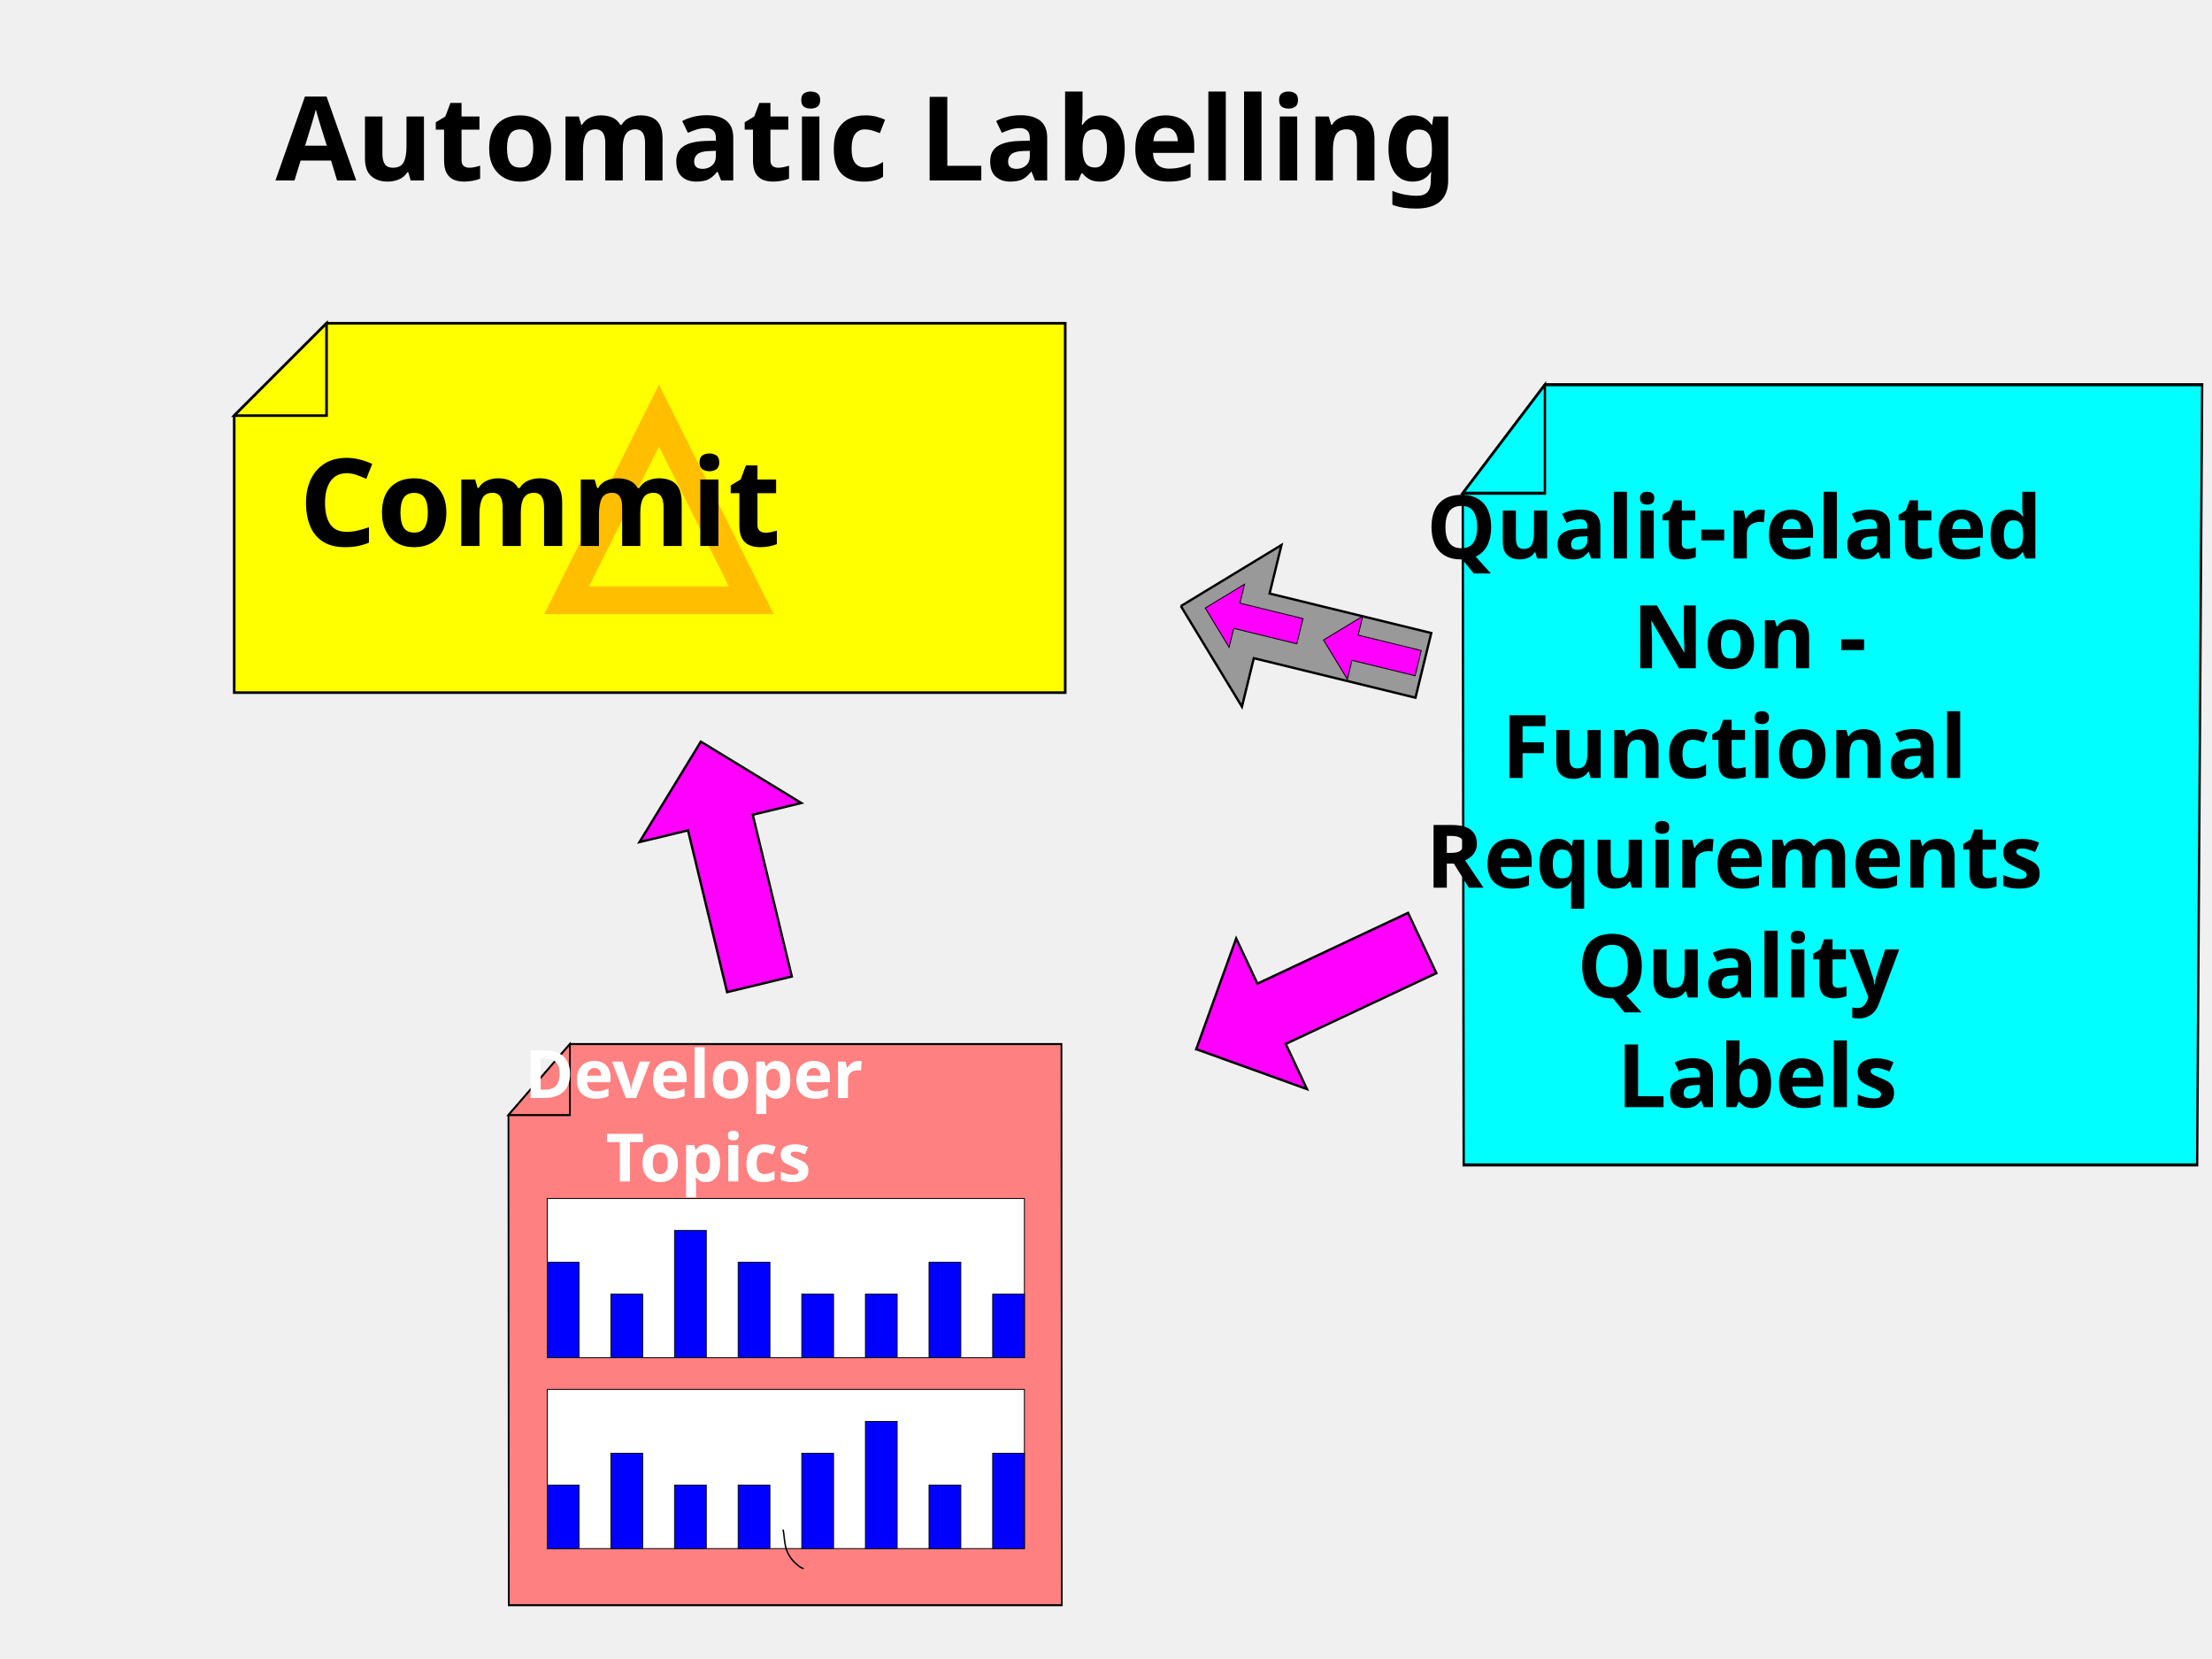
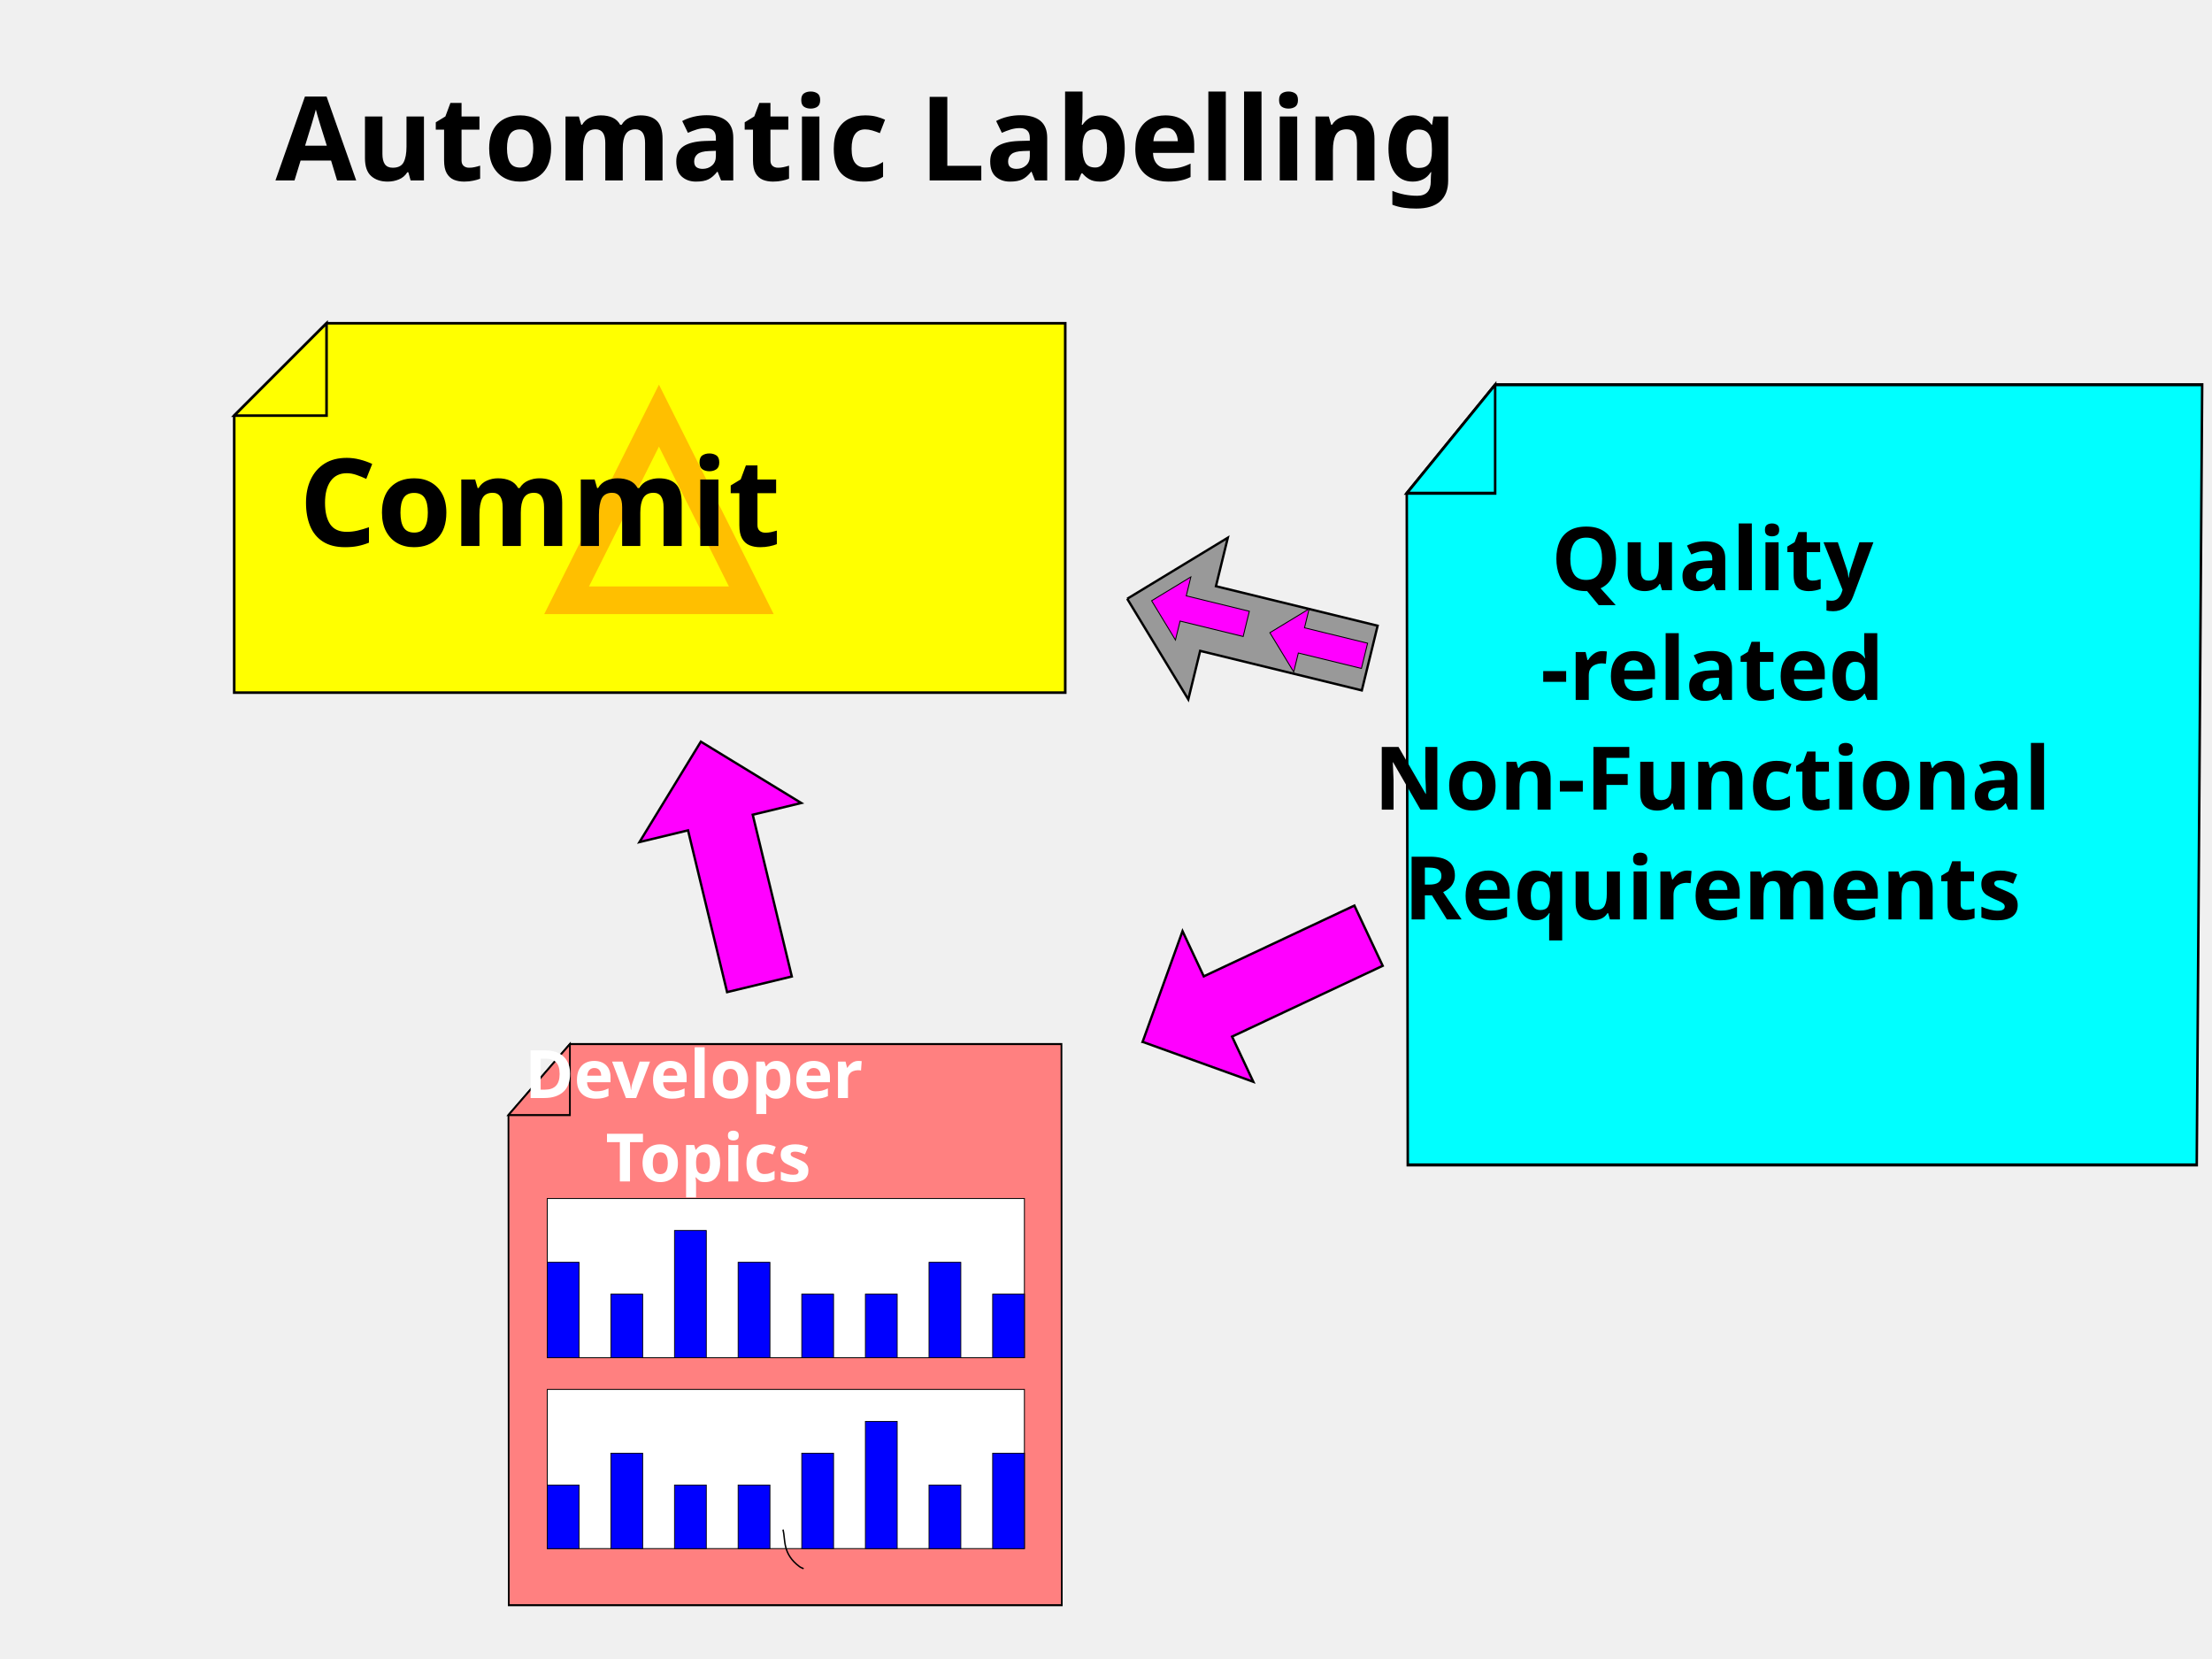
<svg xmlns="http://www.w3.org/2000/svg" width="453.543" height="340.157" id="svg2" version="1.0">
  <defs id="defs4">
    </defs>
  <g id="layer1" transform="translate(4.149475e-6,-698.0315)">
    <g id="g3190" transform="matrix(0.5343167,0,0,0.5343167,10.15647,342.1174)">
      <g id="g3178">
        <g id="g2402">
          <path transform="translate(-4.149475e-6,698.0315)" id="path2398" d="M 106.299,92.126 L 70.866,127.559 L 70.866,233.858 L 389.764,233.858 L 389.764,92.126 L 106.299,92.126 L 106.299,92.126 z" style="fill:#ffff00;fill-rule:evenodd;stroke:#000000;stroke-width:1px;stroke-linecap:butt;stroke-linejoin:miter;stroke-opacity:1" />
          <path transform="translate(-4.149475e-6,698.0315)" id="path2400" d="M 70.866,127.559 L 106.299,92.126 L 106.299,127.559 L 70.866,127.559 z" style="fill:#ffff00;fill-rule:evenodd;stroke:#000000;stroke-width:1px;stroke-linecap:butt;stroke-linejoin:miter;stroke-opacity:1" />
        </g>
        <path style="fill:none;fill-rule:evenodd;stroke:#ffbf00;stroke-width:10.63;stroke-linecap:butt;stroke-linejoin:miter;stroke-miterlimit:4;stroke-dasharray:none;stroke-opacity:1" d="M 198.425,896.457 L 233.858,825.591 L 269.291,896.457 L 198.425,896.457 z" id="path2406" />
      </g>
      <text id="text3184" y="875.619" x="230.641" style="font-size:46.695px;font-style:normal;font-weight:bold;text-align:center;writing-mode:lr-tb;text-anchor:middle;fill:#000000;fill-opacity:1;stroke:none;stroke-width:1px;stroke-linecap:butt;stroke-linejoin:miter;stroke-opacity:1;font-family:Sans;-inkscape-font-specification:Sans" xml:space="preserve">
        <tspan id="tspan3188" y="875.619" x="230.641">Commit</tspan>
      </text>
    </g>
    <path style="fill:#ff00ff;fill-rule:evenodd;stroke:#000000;stroke-width:0.482px;stroke-linecap:butt;stroke-linejoin:miter;stroke-opacity:1" d="M 143.701,850.098 L 131.121,870.688 C 131.121,870.688 141.072,868.285 141.072,868.285 L 149.083,901.455 L 162.351,898.25 L 154.34,865.081 L 164.291,862.677 L 143.701,850.098 z" id="path3296" />
    <g id="g4093" transform="translate(-65.76093,-11.03564)">
      <g style="fill:#ff8080" transform="matrix(0.9056603,0,0,0.921367,148.2738,70.4726)" id="g4057">
        <g style="fill:#ff8080" id="g4059" transform="matrix(0.3925926,0,0,0.4459937,65.73658,519.2969)">
          <path style="fill:#ff8080;fill-rule:evenodd;stroke:#000000;stroke-width:1px;stroke-linecap:butt;stroke-linejoin:miter;stroke-opacity:1" d="M -70.866,910.63 L -106.299,946.063 L -106.116,1190.618 L 212.782,1190.618 L 212.598,910.63 L -70.866,910.63 L -70.866,910.63 z" id="path4061" />
          <path style="fill:#ff8080;fill-rule:evenodd;stroke:#000000;stroke-width:1px;stroke-linecap:butt;stroke-linejoin:miter;stroke-opacity:1" d="M -106.299,946.063 L -70.866,910.63 L -70.866,946.063 L -106.299,946.063 z" id="path4063" />
        </g>
      </g>
      <g transform="translate(3.760277,16.53378)" id="g4005">
        <g transform="translate(-80.67671,63.99376)" id="g4031">
          <g id="g2559" transform="matrix(0.1630885,0,0,0.1630885,317.3458,841.4254)">
            <rect style="fill:#ffffff;fill-rule:evenodd;stroke:#000000;stroke-width:1.118px;stroke-linecap:butt;stroke-linejoin:miter;stroke-opacity:1" id="rect2566" width="599.882" height="200.132" x="-382.97" y="201.453" />
            <rect style="fill:#0000ff;fill-rule:evenodd;stroke:#000000;stroke-width:1px;stroke-linecap:butt;stroke-linejoin:miter;stroke-opacity:1" id="rect2568" width="40" height="120" x="-383.029" y="281.644" />
            <rect style="fill:#0000ff;fill-rule:evenodd;stroke:#000000;stroke-width:1px;stroke-linecap:butt;stroke-linejoin:miter;stroke-opacity:1" id="rect2570" width="40" height="80" x="-303.029" y="321.644" />
            <rect style="fill:#0000ff;fill-rule:evenodd;stroke:#000000;stroke-width:1px;stroke-linecap:butt;stroke-linejoin:miter;stroke-opacity:1" id="rect2572" width="40" height="160" x="-223.029" y="241.644" />
            <rect style="fill:#0000ff;fill-rule:evenodd;stroke:#000000;stroke-width:1px;stroke-linecap:butt;stroke-linejoin:miter;stroke-opacity:1" id="rect2574" width="40" height="120" x="-143.029" y="281.644" />
            <rect style="fill:#0000ff;fill-rule:evenodd;stroke:#000000;stroke-width:1px;stroke-linecap:butt;stroke-linejoin:miter;stroke-opacity:1" id="rect2576" width="40" height="120" x="96.971" y="281.644" />
            <rect style="fill:#0000ff;fill-rule:evenodd;stroke:#000000;stroke-width:1px;stroke-linecap:butt;stroke-linejoin:miter;stroke-opacity:1" id="rect2578" width="40" height="80" x="176.971" y="321.644" />
            <rect style="fill:#0000ff;fill-rule:evenodd;stroke:#000000;stroke-width:1px;stroke-linecap:butt;stroke-linejoin:miter;stroke-opacity:1" id="rect2580" width="40" height="80" x="-63.029" y="321.644" />
            <rect style="fill:#0000ff;fill-rule:evenodd;stroke:#000000;stroke-width:1px;stroke-linecap:butt;stroke-linejoin:miter;stroke-opacity:1" id="rect2582" width="40" height="80" x="16.971" y="321.644" />
          </g>
          <g id="g2579" transform="matrix(0.1630885,0,0,0.1630885,317.3458,841.4254)">
            <rect style="fill:#ffffff;fill-rule:evenodd;stroke:#000000;stroke-width:1.118px;stroke-linecap:butt;stroke-linejoin:miter;stroke-opacity:1" id="rect2584" width="599.882" height="200.132" x="-216.912" y="441.453" transform="scale(-1,1)" />
            <rect style="fill:#0000ff;fill-rule:evenodd;stroke:#000000;stroke-width:1px;stroke-linecap:butt;stroke-linejoin:miter;stroke-opacity:1" id="rect2586" width="40" height="120" x="-216.971" y="521.644" transform="scale(-1,1)" />
            <rect style="fill:#0000ff;fill-rule:evenodd;stroke:#000000;stroke-width:1px;stroke-linecap:butt;stroke-linejoin:miter;stroke-opacity:1" id="rect2588" width="40" height="80" x="-136.971" y="561.644" transform="scale(-1,1)" />
            <rect style="fill:#0000ff;fill-rule:evenodd;stroke:#000000;stroke-width:1px;stroke-linecap:butt;stroke-linejoin:miter;stroke-opacity:1" id="rect2590" width="40" height="160" x="-56.971" y="481.644" transform="scale(-1,1)" />
            <rect style="fill:#0000ff;fill-rule:evenodd;stroke:#000000;stroke-width:1px;stroke-linecap:butt;stroke-linejoin:miter;stroke-opacity:1" id="rect2592" width="40" height="120" x="23.029" y="521.644" transform="scale(-1,1)" />
            <rect style="fill:#0000ff;fill-rule:evenodd;stroke:#000000;stroke-width:1px;stroke-linecap:butt;stroke-linejoin:miter;stroke-opacity:1" id="rect2594" width="40" height="120" x="263.029" y="521.644" transform="scale(-1,1)" />
            <rect style="fill:#0000ff;fill-rule:evenodd;stroke:#000000;stroke-width:1px;stroke-linecap:butt;stroke-linejoin:miter;stroke-opacity:1" id="rect2596" width="40" height="80" x="343.029" y="561.644" transform="scale(-1,1)" />
            <rect style="fill:#0000ff;fill-rule:evenodd;stroke:#000000;stroke-width:1px;stroke-linecap:butt;stroke-linejoin:miter;stroke-opacity:1" id="rect2598" width="40" height="80" x="103.029" y="561.644" transform="scale(-1,1)" />
            <rect style="fill:#0000ff;fill-rule:evenodd;stroke:#000000;stroke-width:1px;stroke-linecap:butt;stroke-linejoin:miter;stroke-opacity:1" id="rect2600" width="40" height="80" x="183.029" y="561.644" transform="scale(-1,1)" />
          </g>
          <text id="text3860" y="853.676" x="307.469" style="font-size:13.682px;font-style:normal;font-weight:bold;text-align:center;text-anchor:middle;fill:#ffffff;fill-opacity:1;stroke:none;stroke-width:1px;stroke-linecap:butt;stroke-linejoin:miter;stroke-opacity:1;font-family:Sans" xml:space="preserve">
            <tspan id="tspan2648" y="853.676" x="309.847">Developer </tspan>
            <tspan id="tspan4003" y="870.779" x="307.469">Topics</tspan>
          </text>
          <path id="path4560" d="M 303.229,942.16 C 303.763,944.297 303.052,947.09 306.605,949.755 C 306.856,949.943 307.167,950.036 307.448,950.176" style="fill:none;fill-rule:evenodd;stroke:#000000;stroke-width:0.295px;stroke-linecap:butt;stroke-linejoin:miter;stroke-opacity:1" />
        </g>
      </g>
    </g>
    <g id="g4071" transform="translate(288.871,-140.6024)">
-       <g transform="matrix(0.4754167,0,0,0.6278012,61.58451,345.8239)" id="g4073">
+       <g transform="matrix(0.5114137,0,0,0.6278012,53.93161,345.8239)" id="g4073">
        <path id="path4075" d="m -70.866,910.63 -35.433,35.433 0.402,219.382 316.32,0 2.176,-254.815 -283.465,0 0,0 z" style="fill:#00ffff;fill-rule:evenodd;stroke:#000000;stroke-width:1px;stroke-linecap:butt;stroke-linejoin:miter;stroke-opacity:1" />
        <path id="path4077" d="m -106.299,946.063 35.433,-35.433 0,35.433 -35.433,0 z" style="fill:#00ffff;fill-rule:evenodd;stroke:#000000;stroke-width:1px;stroke-linecap:butt;stroke-linejoin:miter;stroke-opacity:1" />
      </g>
-       <text id="text4079" y="953.15" x="87.783" style="font-size:18px;font-style:normal;font-weight:bold;text-align:center;writing-mode:lr-tb;text-anchor:middle;fill:#000000;fill-opacity:1;stroke:none;font-family:Sans;-inkscape-font-specification:Sans" xml:space="preserve">
-         <tspan y="953.15" x="87.783" id="tspan4081">Qualit-related</tspan>
-         <tspan y="975.65" x="90.912" id="tspan3046">Non -</tspan>
-         <tspan y="998.15" x="87.783" id="tspan4087">Functional</tspan>
-         <tspan y="1020.65" x="87.783" id="tspan3044">Requirements</tspan>
-         <tspan y="1043.15" x="90.912" id="tspan4091">Quality </tspan>
-         <tspan id="tspan4083" y="1065.65" x="87.783">Labels</tspan>
+       <text id="text4079" y="959.65" x="83.283" style="font-size:18px;font-style:normal;font-weight:bold;text-align:center;writing-mode:lr-tb;text-anchor:middle;fill:#000000;fill-opacity:1;stroke:none;font-family:Sans;-inkscape-font-specification:Sans" xml:space="preserve">
+         <tspan y="959.65" x="83.283" id="tspan4081">Quality</tspan>
+         <tspan y="982.15" x="83.283" id="tspan3049">-related</tspan>
+         <tspan y="1004.65" x="83.283" id="tspan4087">Non-Functional</tspan>
+         <tspan y="1027.149" x="83.283" id="tspan3044">Requirements</tspan>
+         <tspan id="tspan4083" y="1049.65" x="83.283" />
      </text>
    </g>
-     <path id="path4127" d="m 245.278,913.151 22.698,8.186 c 0,0 -4.354,-9.265 -4.354,-9.265 l 30.884,-14.512 -5.805,-12.354 -30.884,14.512 -4.354,-9.265 -8.186,22.698 z" style="fill:#ff00ff;fill-rule:evenodd;stroke:#000000;stroke-width:0.482px;stroke-linecap:butt;stroke-linejoin:miter;stroke-opacity:1" />
+     <path id="path4127" d="m 234.278,911.651 22.698,8.186 c 0,0 -4.354,-9.265 -4.354,-9.265 l 30.884,-14.512 -5.805,-12.354 -30.884,14.512 -4.354,-9.265 -8.186,22.698 z" style="fill:#ff00ff;fill-rule:evenodd;stroke:#000000;stroke-width:0.482px;stroke-linecap:butt;stroke-linejoin:miter;stroke-opacity:1" />
    <text xml:space="preserve" style="font-size:24px;font-style:normal;font-weight:bold;writing-mode:lr-tb;fill:#000000;fill-opacity:1;stroke:none;stroke-width:1px;stroke-linecap:butt;stroke-linejoin:miter;stroke-opacity:1;font-family:Sans;-inkscape-font-specification:Sans" x="56.477" y="735.033" id="text4909">
      <tspan id="tspan4911" x="56.477" y="735.033">Automatic Labelling</tspan>
    </text>
-     <path id="path4127-6" d="m 242.122,822.304 12.523,20.625 c 0,0 2.431,-9.944 2.431,-9.944 l 33.148,8.102 3.241,-13.259 -33.148,-8.102 2.431,-9.944 -20.625,12.523 z" style="fill:#999999;fill-rule:evenodd;stroke:#000000;stroke-width:0.482px;stroke-linecap:butt;stroke-linejoin:miter;stroke-opacity:1" />
-     <path id="path4127-6-6" d="m 247.125,822.708 4.887,8.048 c 0,0 0.948,-3.881 0.948,-3.881 l 12.935,3.162 1.265,-5.174 -12.935,-3.162 0.948,-3.881 -8.048,4.887 z" style="fill:#ff00ff;fill-rule:evenodd;stroke:#000000;stroke-width:0.188px;stroke-linecap:butt;stroke-linejoin:miter;stroke-opacity:1" />
-     <path id="path4127-6-6-2" d="m 271.372,829.258 4.887,8.048 c 0,0 0.948,-3.881 0.948,-3.881 l 12.935,3.162 1.265,-5.174 -12.935,-3.162 0.948,-3.881 -8.048,4.887 z" style="fill:#ff00ff;fill-rule:evenodd;stroke:#000000;stroke-width:0.188px;stroke-linecap:butt;stroke-linejoin:miter;stroke-opacity:1" />
+     <path id="path4127-6" d="m 231.122,820.804 12.523,20.625 c 0,0 2.431,-9.944 2.431,-9.944 l 33.148,8.102 3.241,-13.259 -33.148,-8.102 2.431,-9.944 -20.625,12.523 z" style="fill:#999999;fill-rule:evenodd;stroke:#000000;stroke-width:0.482px;stroke-linecap:butt;stroke-linejoin:miter;stroke-opacity:1" />
+     <path id="path4127-6-6" d="m 236.125,821.208 4.887,8.048 c 0,0 0.948,-3.881 0.948,-3.881 l 12.935,3.162 1.265,-5.174 -12.935,-3.162 0.948,-3.881 -8.048,4.887 z" style="fill:#ff00ff;fill-rule:evenodd;stroke:#000000;stroke-width:0.188px;stroke-linecap:butt;stroke-linejoin:miter;stroke-opacity:1" />
+     <path id="path4127-6-6-2" d="m 260.372,827.758 4.887,8.048 c 0,0 0.948,-3.881 0.948,-3.881 l 12.935,3.162 1.265,-5.174 -12.935,-3.162 0.948,-3.881 -8.048,4.887 z" style="fill:#ff00ff;fill-rule:evenodd;stroke:#000000;stroke-width:0.188px;stroke-linecap:butt;stroke-linejoin:miter;stroke-opacity:1" />
  </g>
</svg>
